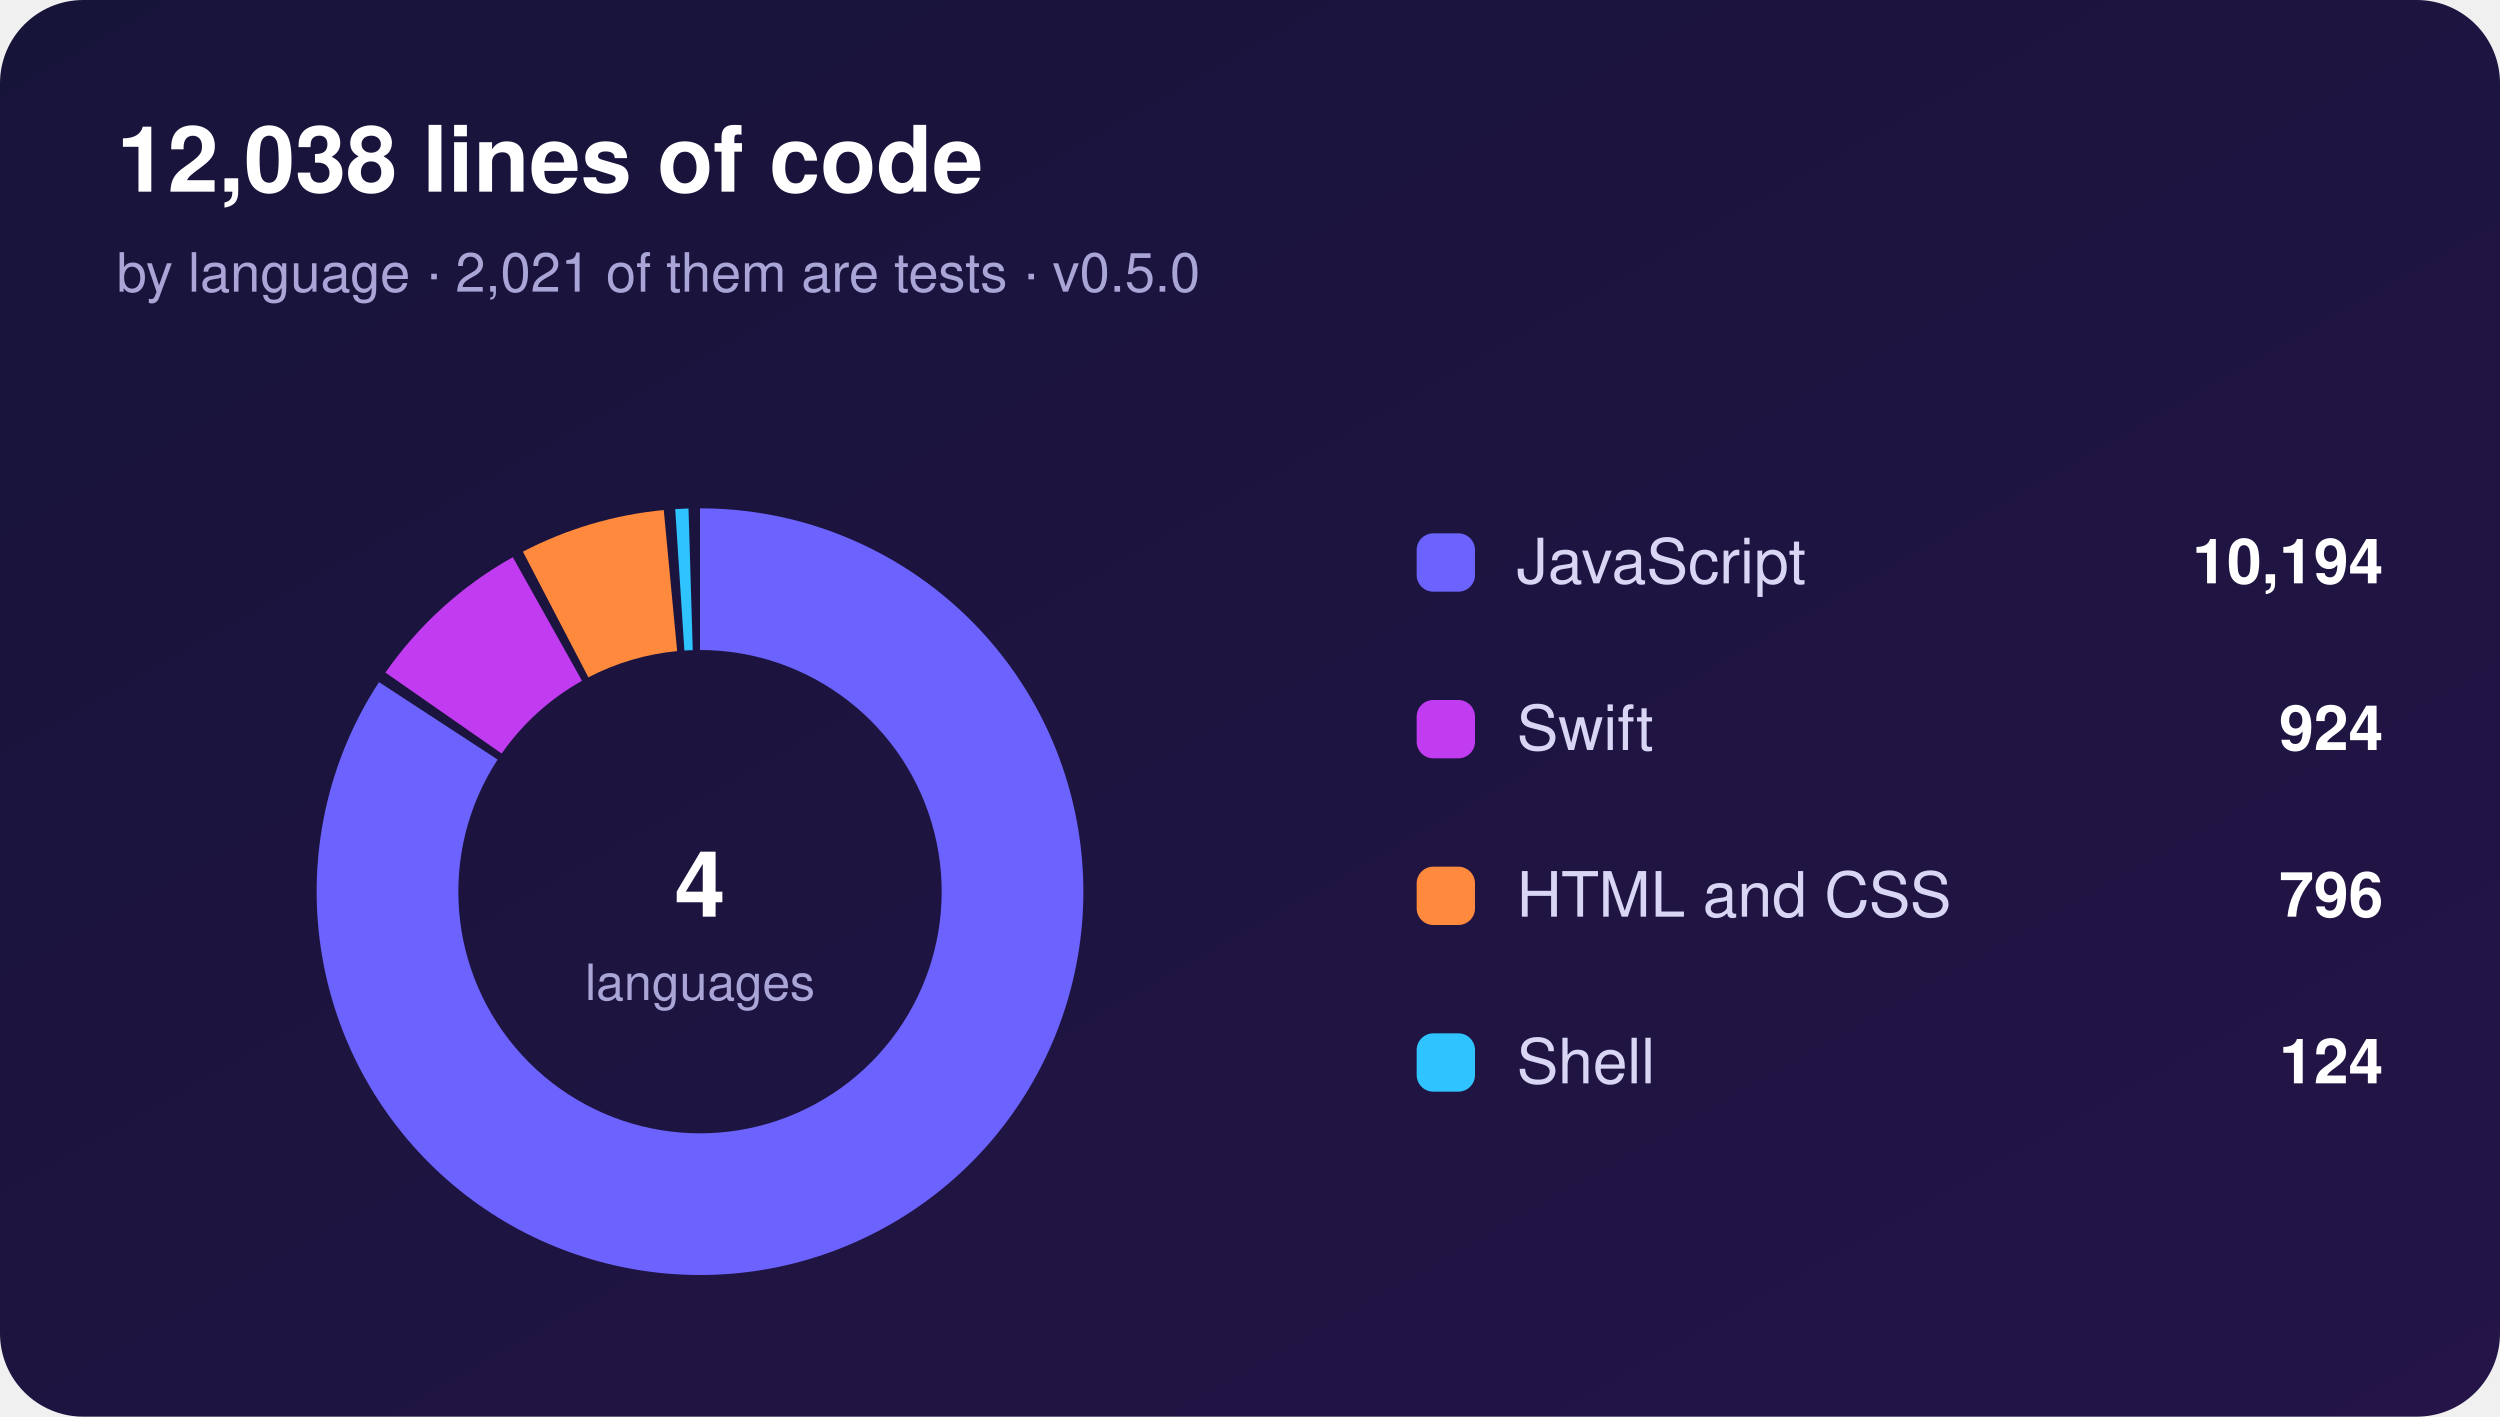
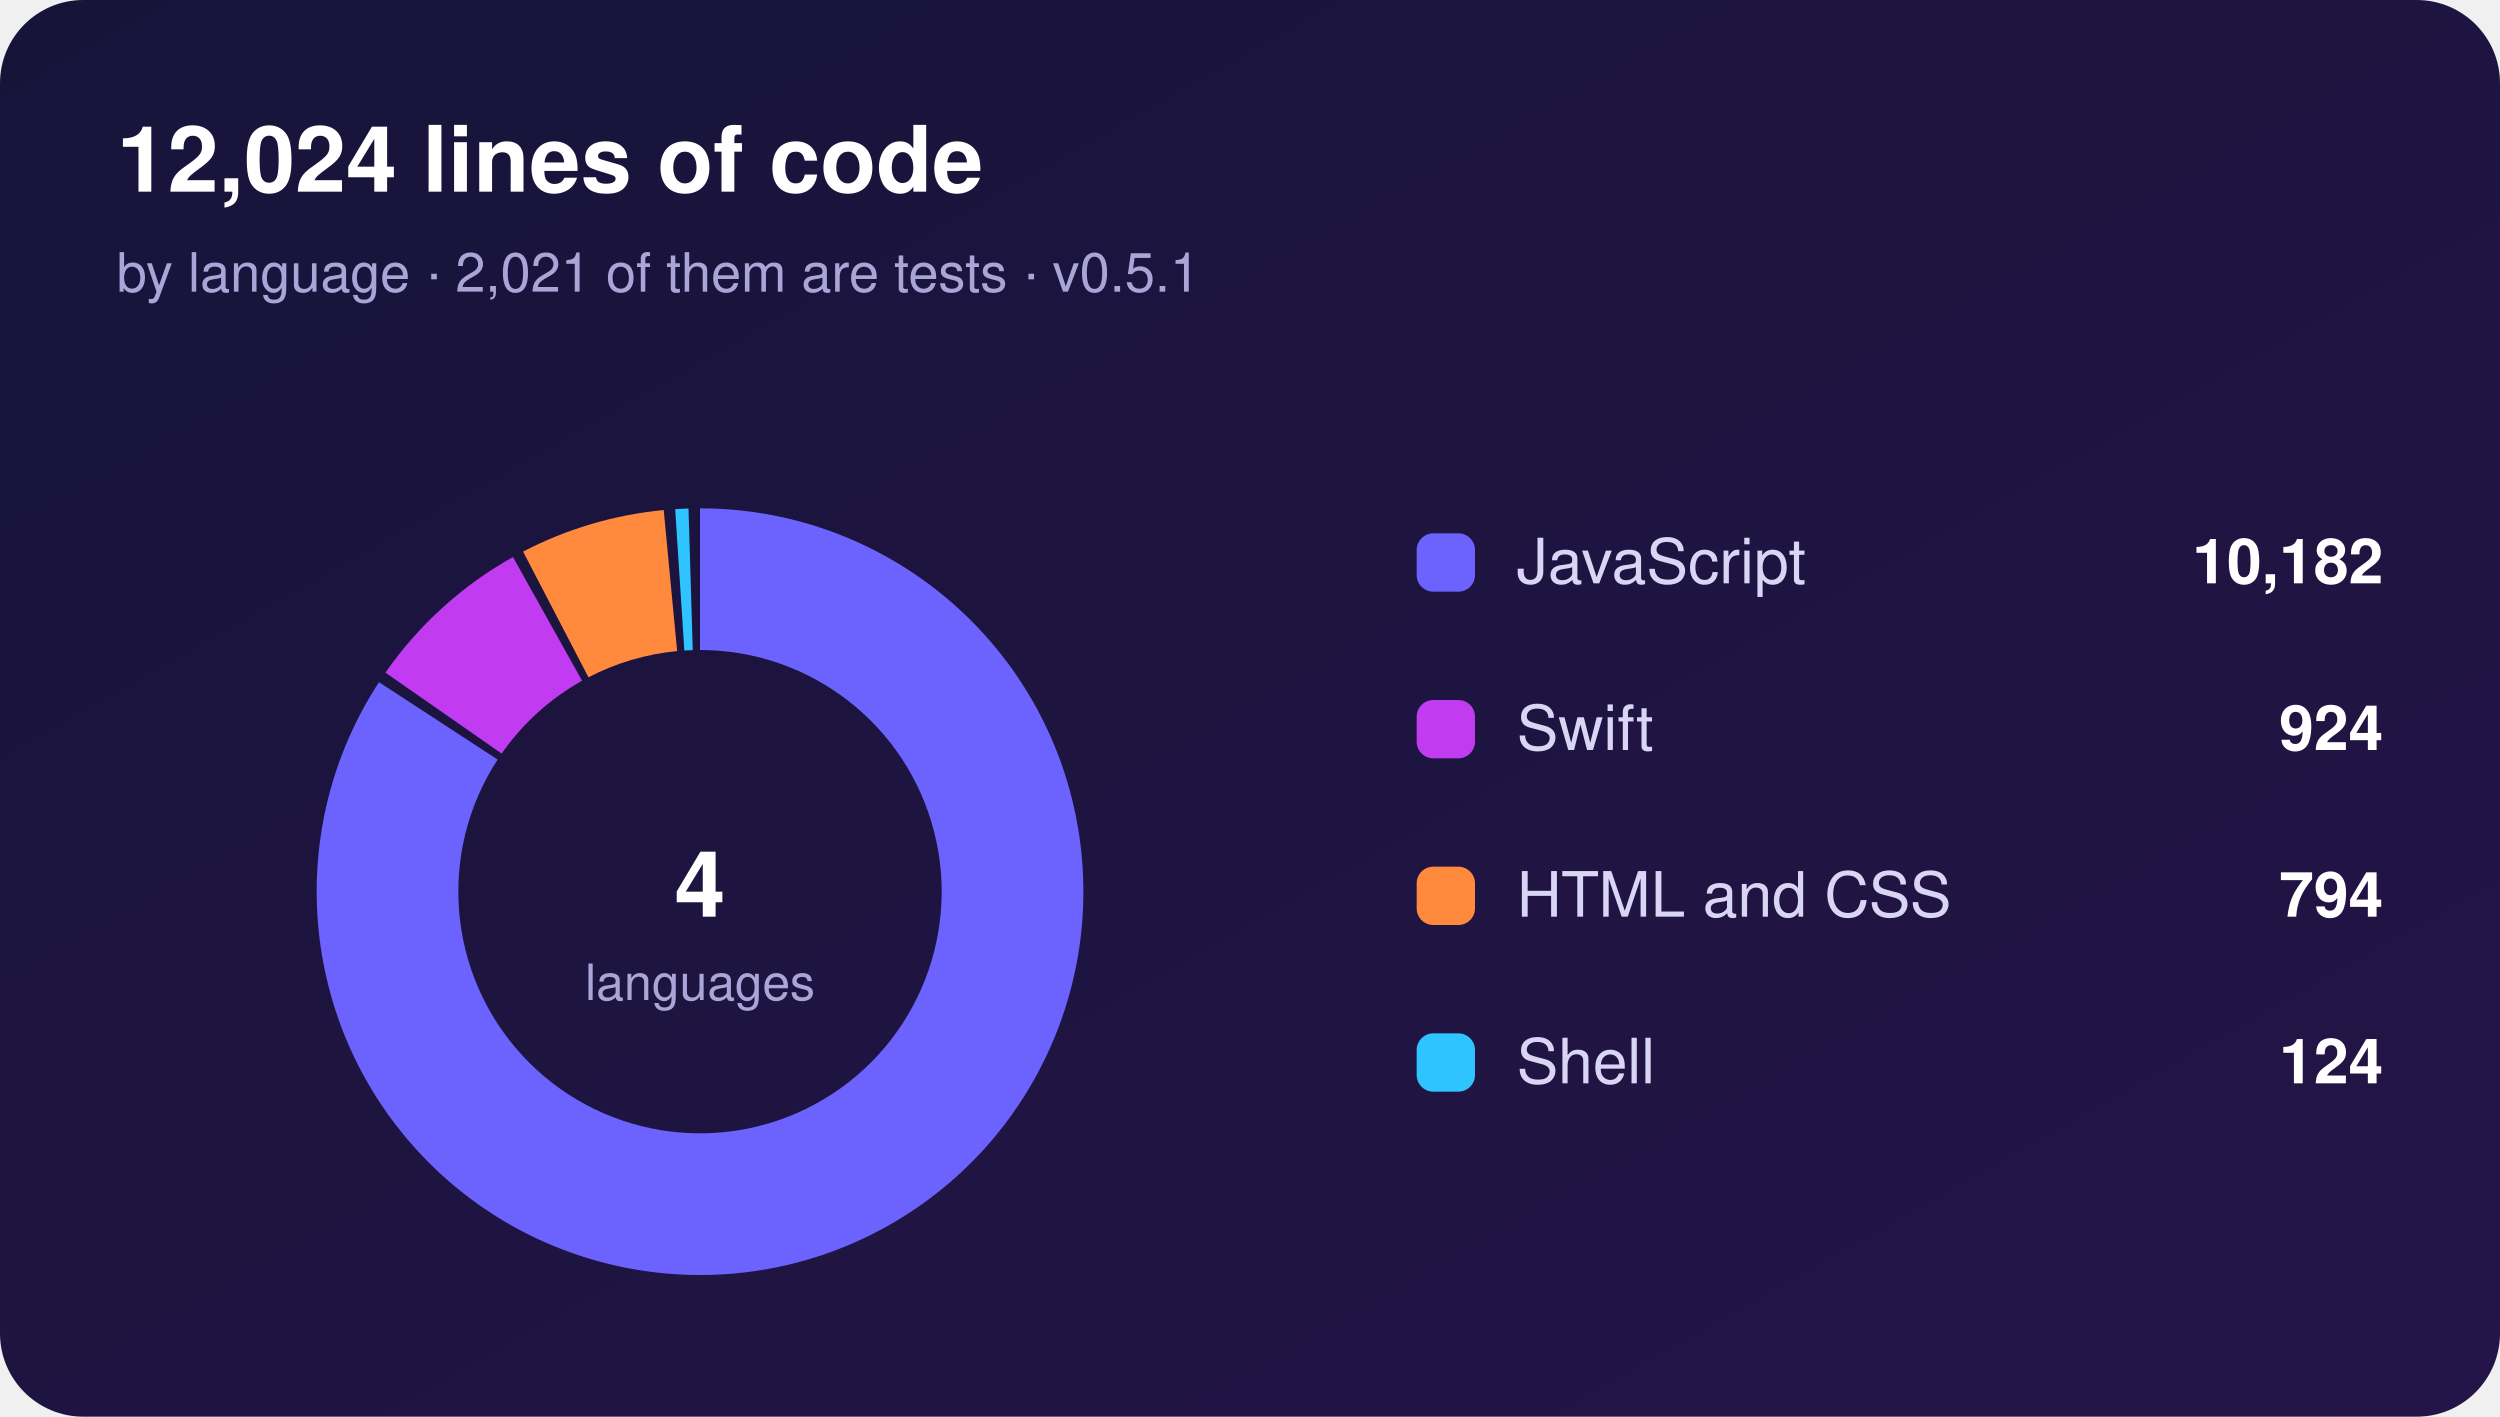
- <svg xmlns="http://www.w3.org/2000/svg" viewBox="0 0 600 340" width="600" height="340" role="img" aria-label="Donut chart: 12038 lines of code by language">
+ <svg xmlns="http://www.w3.org/2000/svg" viewBox="0 0 600 340" width="600" height="340" role="img" aria-label="Donut chart: 12024 lines of code by language">
  <defs>
    <linearGradient id="card" x1="0" y1="0" x2="1" y2="1">
      <stop offset="0" stop-color="#17143A" />
      <stop offset="1" stop-color="#241447" />
    </linearGradient>
  </defs>
  <g font-family="-apple-system, BlinkMacSystemFont, 'SF Pro Text', 'Segoe UI', Helvetica, Arial, sans-serif">
    <rect width="600" height="340" rx="20" fill="url(#card)" />
-     <text x="28" y="46" fill="#fff" font-size="22" font-weight="700">12,038 lines of code</text>
-     <text x="28" y="70" fill="#A9A5D6" font-size="13">by language · 2,021 of them are tests · v0.5.0</text>
-     <path d="M168.00 122.00 A92 92 0 1 1 90.96 163.71 L119.43 182.30 A58 58 0 1 0 168.00 156.00Z" fill="#6C63FF" />
-     <path d="M92.50 161.42 A92 92 0 0 1 123.07 133.72 L139.68 163.39 A58 58 0 0 0 120.40 180.85Z" fill="#C13CF0" />
-     <path d="M125.50 132.40 A92 92 0 0 1 159.30 122.41 L162.51 156.26 A58 58 0 0 0 141.21 162.56Z" fill="#FF8A3D" />
-     <path d="M162.05 122.19 A92 92 0 0 1 165.24 122.04 L166.26 156.03 A58 58 0 0 0 164.25 156.12Z" fill="#2FC4FF" />
+     <text x="28" y="46" fill="#fff" font-size="22" font-weight="700">12,024 lines of code</text>
+     <text x="28" y="70" fill="#A9A5D6" font-size="13">by language · 2,021 of them are tests · v0.5.1</text>
+     <path d="M168.00 122.00 A92 92 0 1 1 90.96 163.72 L119.43 182.30 A58 58 0 1 0 168.00 156.00Z" fill="#6C63FF" />
+     <path d="M92.50 161.43 A92 92 0 0 1 123.11 133.69 L139.70 163.37 A58 58 0 0 0 120.40 180.86Z" fill="#C13CF0" />
+     <path d="M125.54 132.38 A92 92 0 0 1 159.29 122.41 L162.51 156.26 A58 58 0 0 0 141.23 162.55Z" fill="#FF8A3D" />
+     <path d="M162.04 122.19 A92 92 0 0 1 165.24 122.04 L166.26 156.03 A58 58 0 0 0 164.24 156.12Z" fill="#2FC4FF" />
    <text x="168" y="220" fill="#fff" font-size="22" font-weight="700" text-anchor="middle">4</text>
    <text x="168" y="240" fill="#A9A5D6" font-size="12" text-anchor="middle">languages</text>
    <rect x="340" y="128" width="14" height="14" rx="4" fill="#6C63FF" />
    <text x="364" y="140" fill="#D9D6F5" font-size="15">JavaScript</text>
-     <text x="572" y="140" fill="#fff" font-size="15" font-weight="700" text-anchor="end">10,194</text>
+     <text x="572" y="140" fill="#fff" font-size="15" font-weight="700" text-anchor="end">10,182</text>
    <rect x="340" y="168" width="14" height="14" rx="4" fill="#C13CF0" />
    <text x="364" y="180" fill="#D9D6F5" font-size="15">Swift</text>
    <text x="572" y="180" fill="#fff" font-size="15" font-weight="700" text-anchor="end">924</text>
    <rect x="340" y="208" width="14" height="14" rx="4" fill="#FF8A3D" />
    <text x="364" y="220" fill="#D9D6F5" font-size="15">HTML and CSS</text>
-     <text x="572" y="220" fill="#fff" font-size="15" font-weight="700" text-anchor="end">796</text>
+     <text x="572" y="220" fill="#fff" font-size="15" font-weight="700" text-anchor="end">794</text>
    <rect x="340" y="248" width="14" height="14" rx="4" fill="#2FC4FF" />
    <text x="364" y="260" fill="#D9D6F5" font-size="15">Shell</text>
    <text x="572" y="260" fill="#fff" font-size="15" font-weight="700" text-anchor="end">124</text>
  </g>
</svg>
